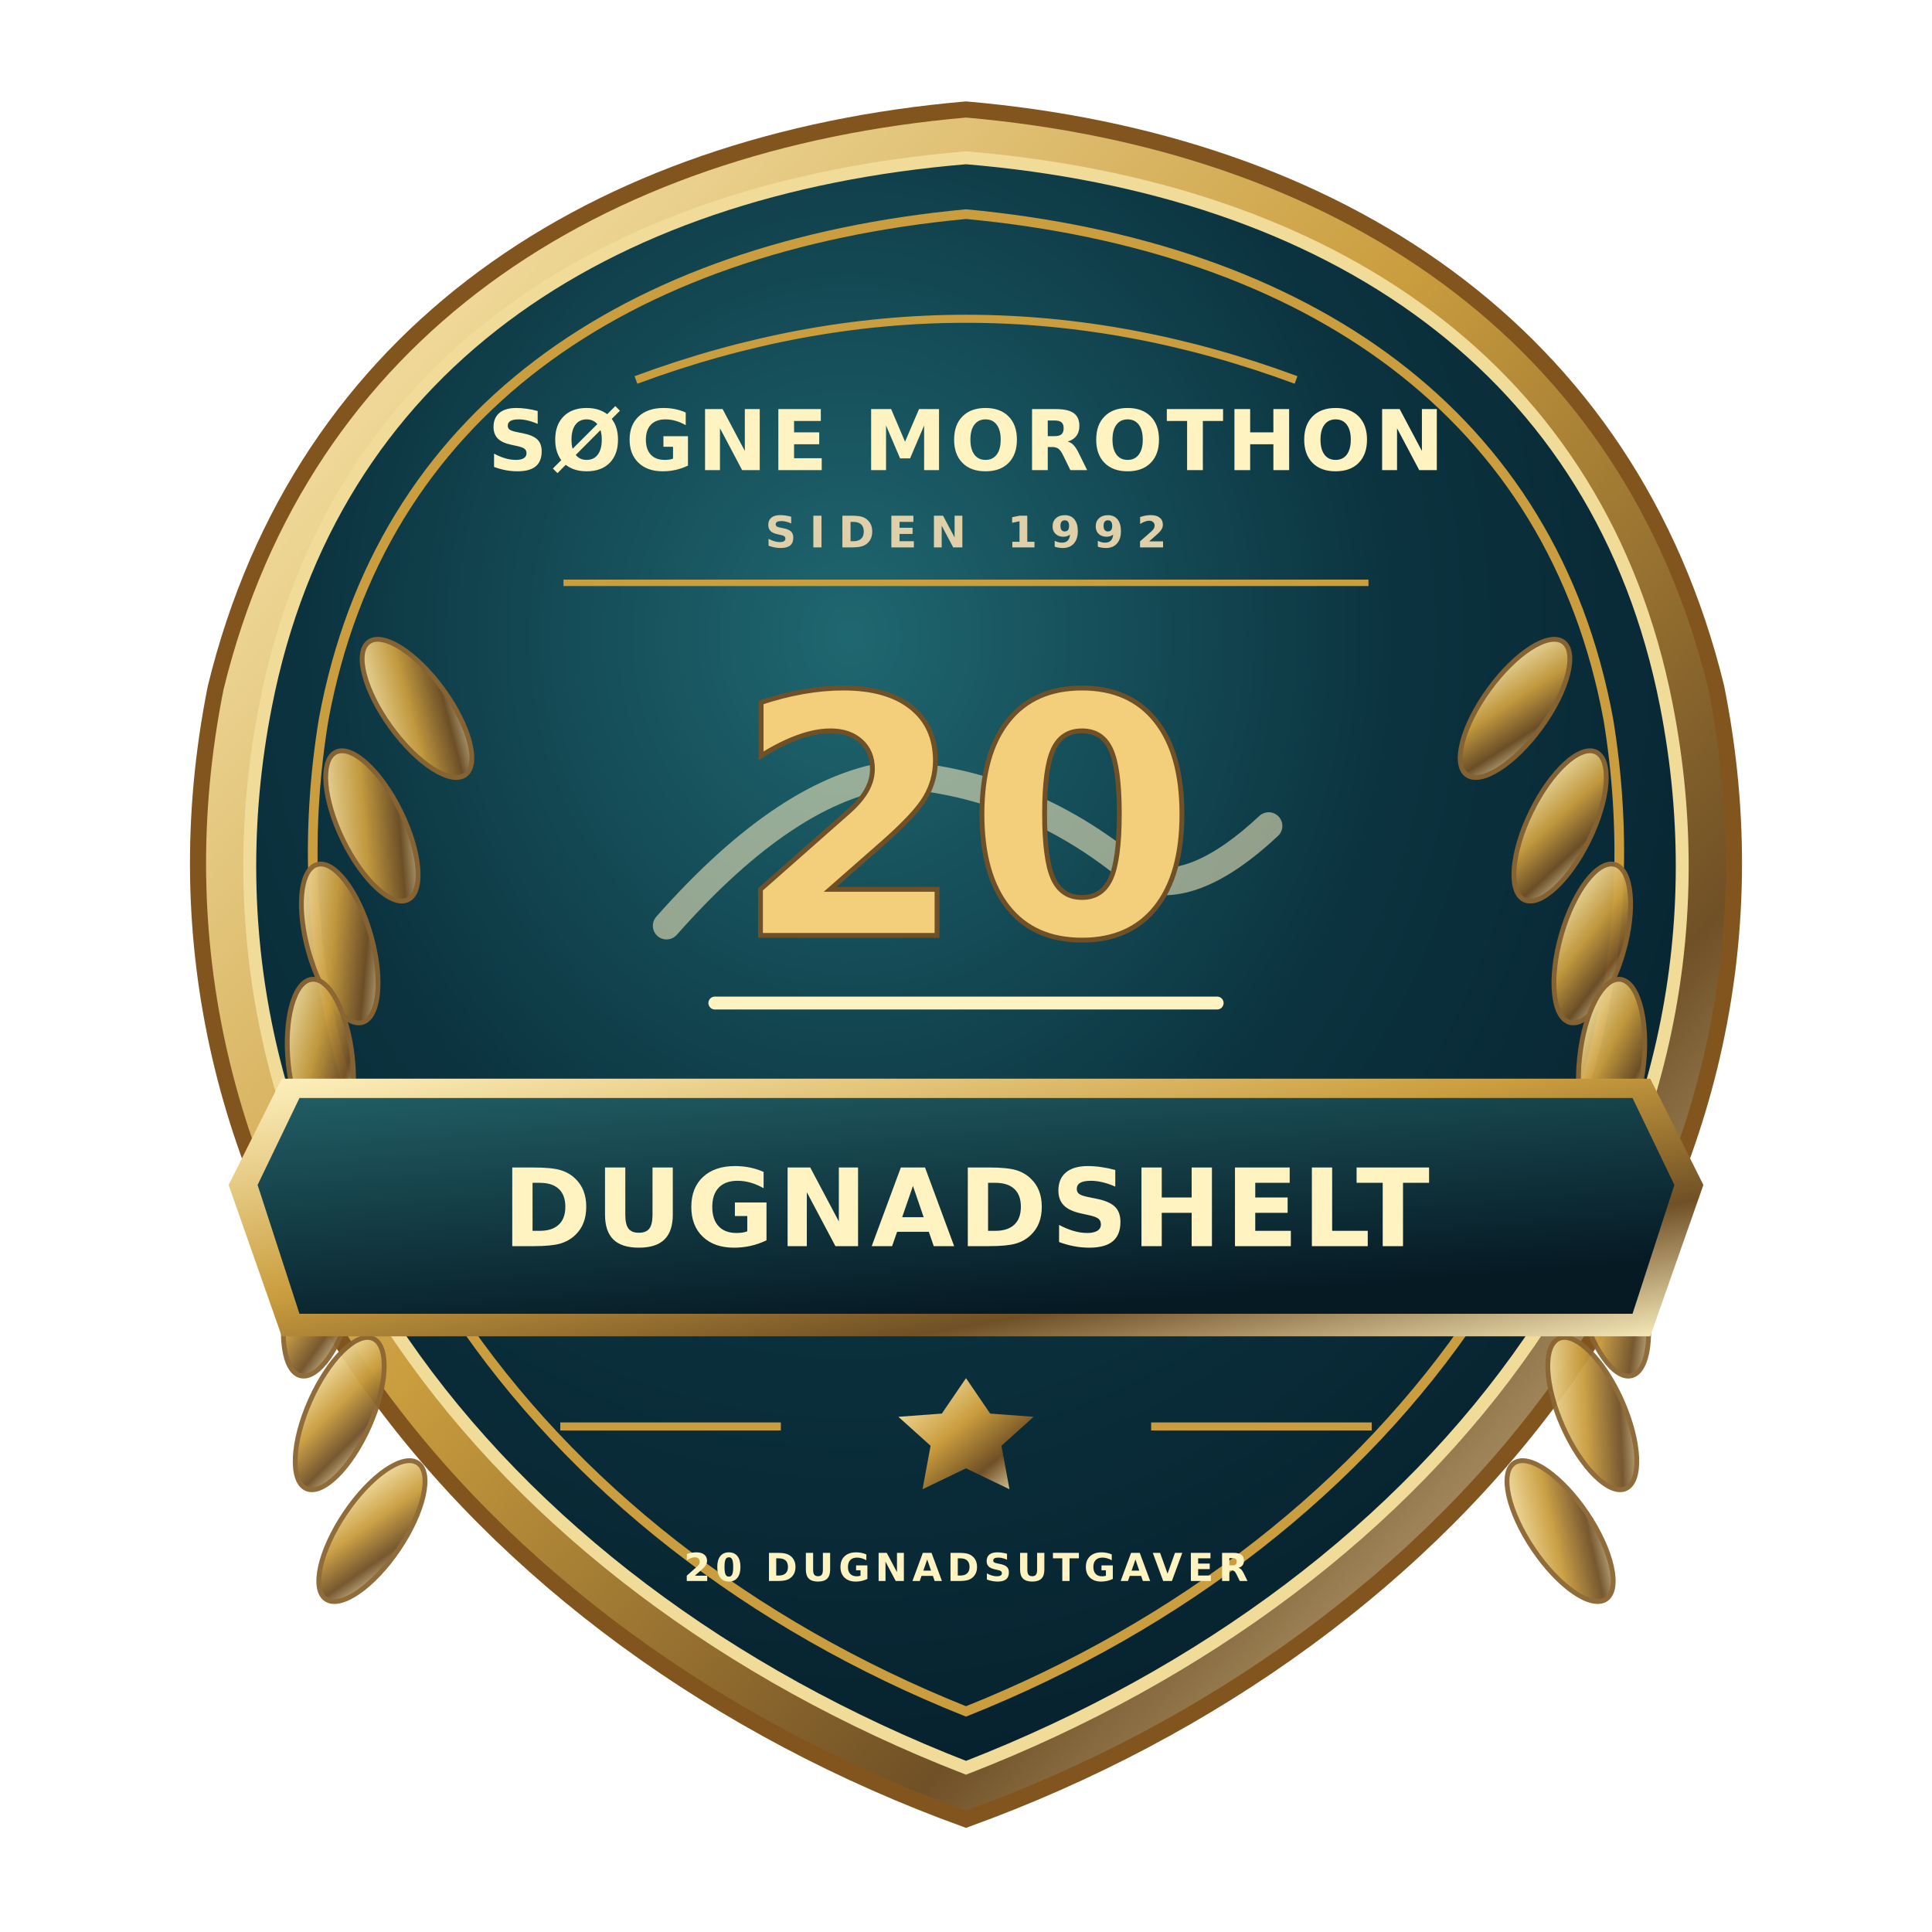
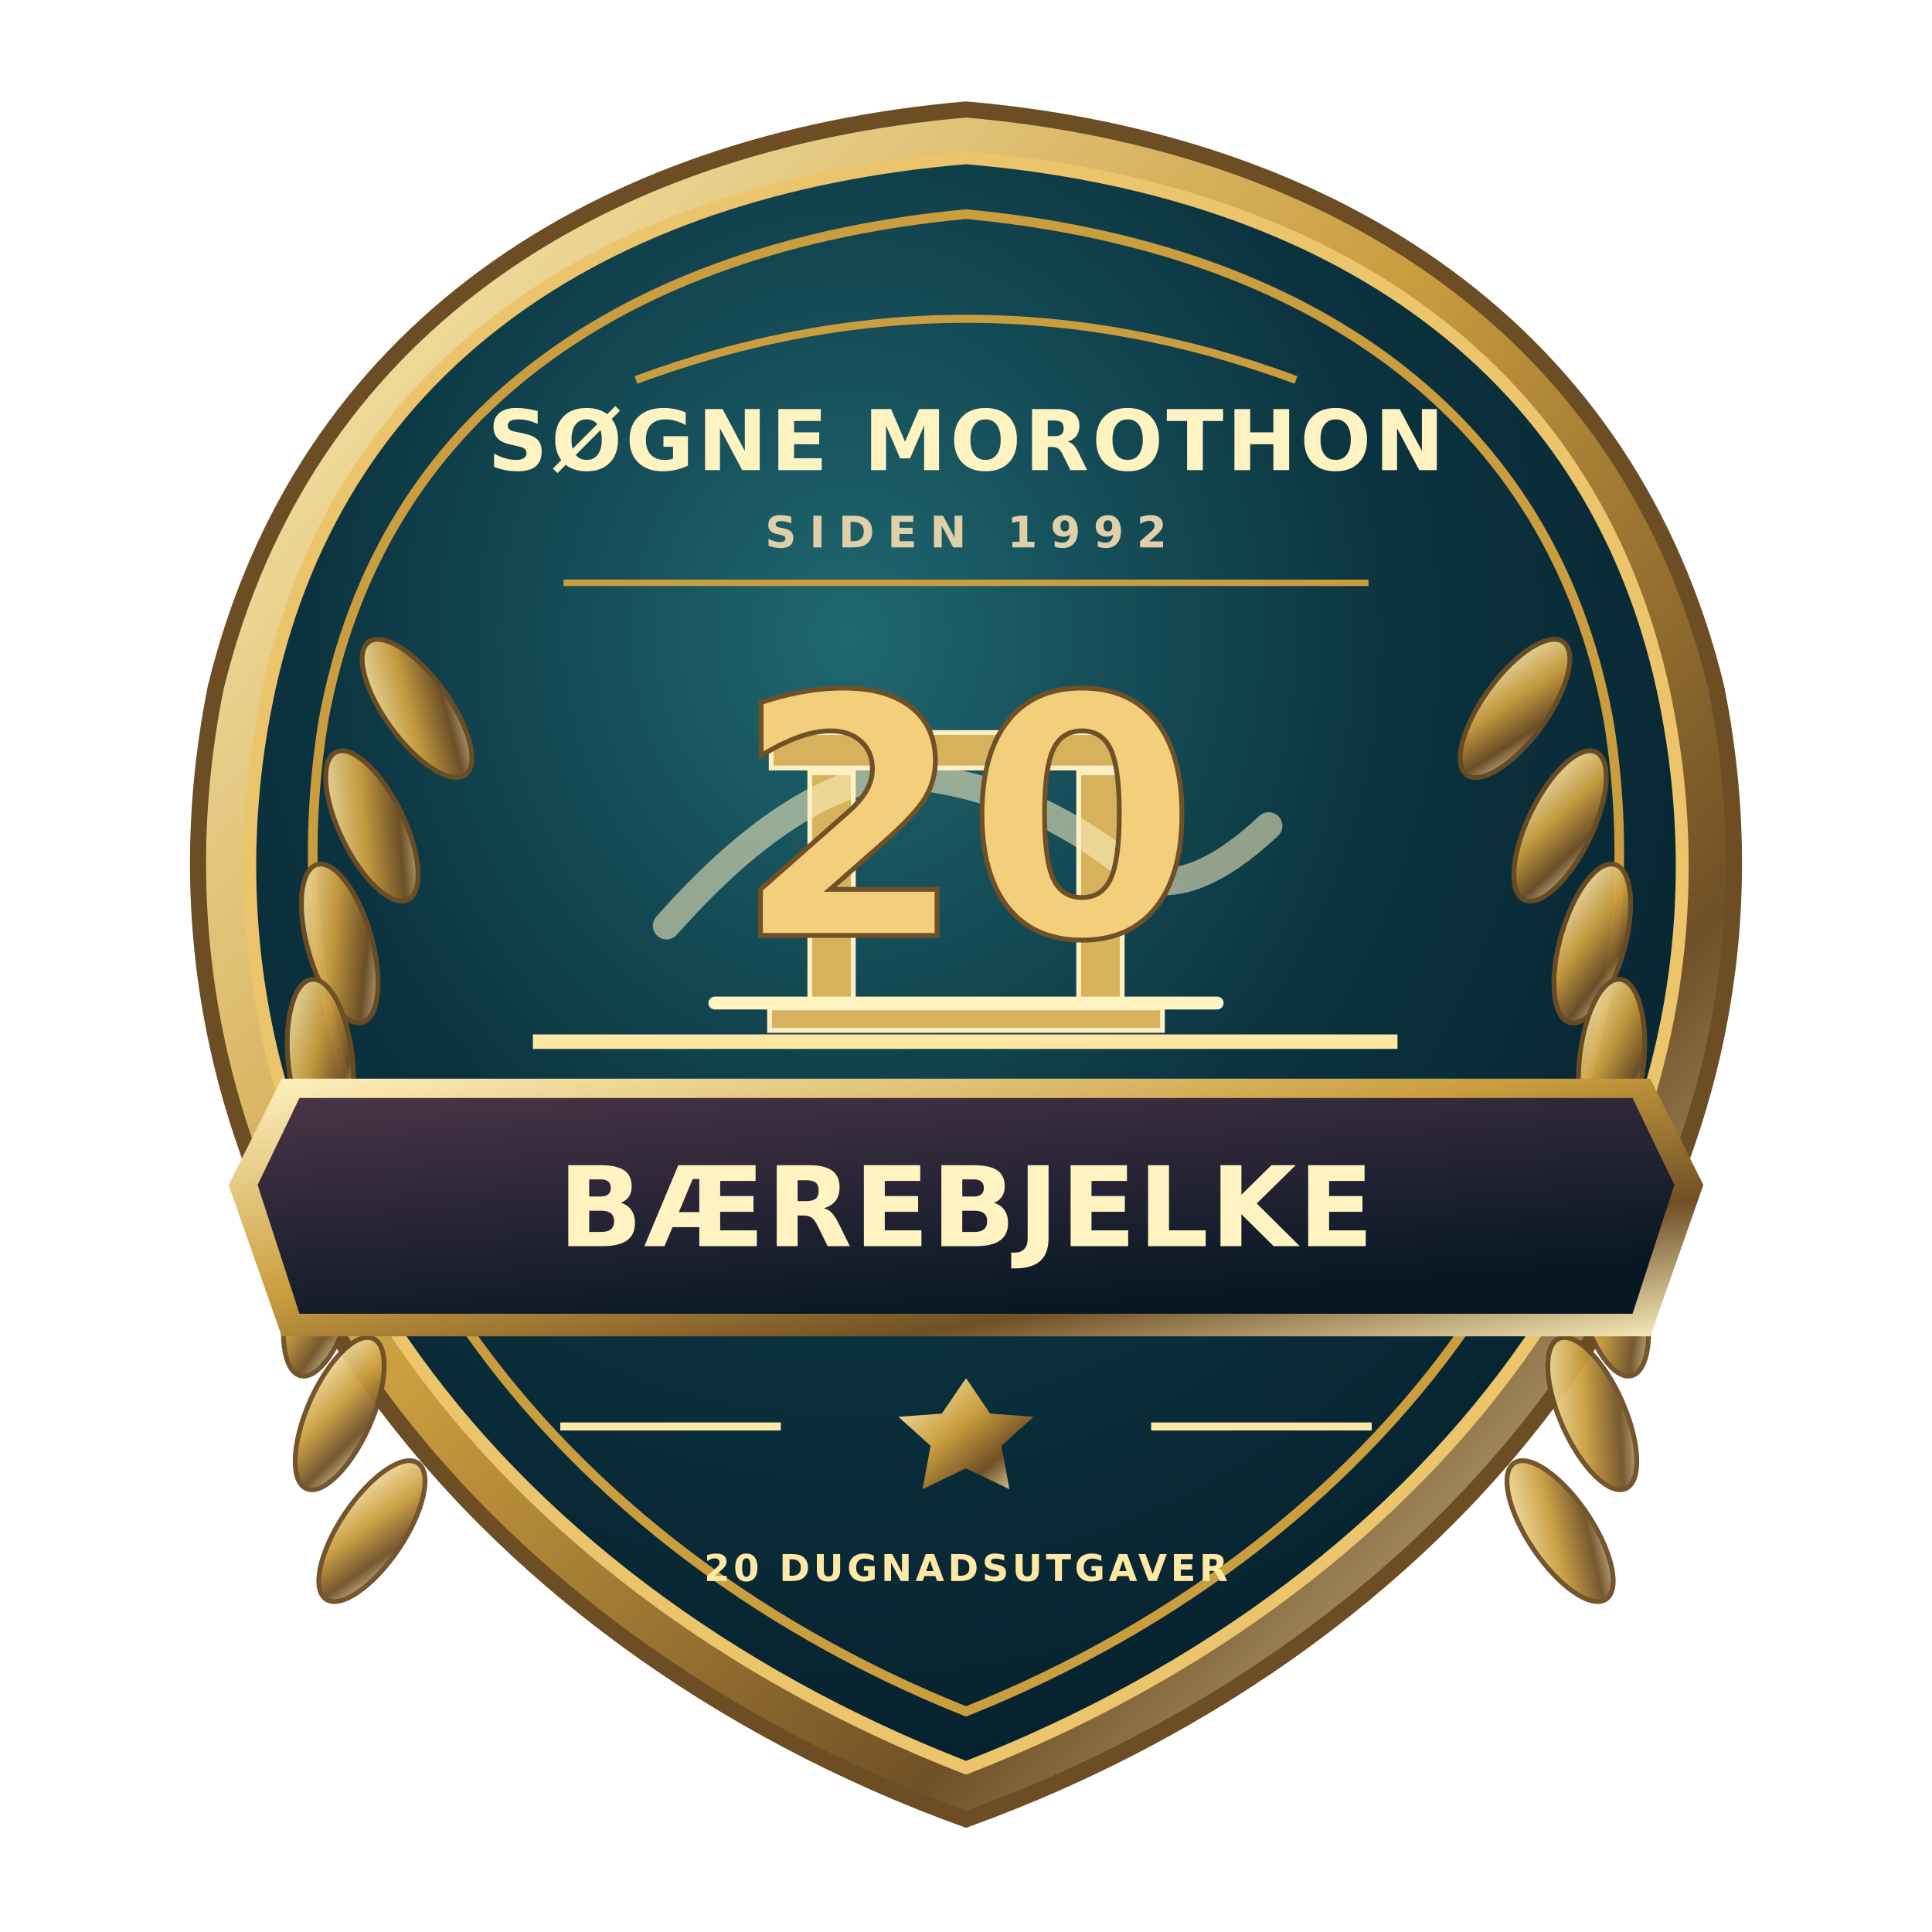
<svg xmlns="http://www.w3.org/2000/svg" width="2400" height="2400" viewBox="0 0 1200 1200">
  <defs>
    <linearGradient id="gold" x1="0" y1="0" x2="1" y2="1">
      <stop offset="0%" stop-color="#FFF3C2" />
      <stop offset="44%" stop-color="#CA9D3E" />
      <stop offset="73%" stop-color="#705026" />
      <stop offset="100%" stop-color="#FFF3C2" />
    </linearGradient>
    <radialGradient id="teal" cx="42%" cy="30%" r="82%">
      <stop offset="0%" stop-color="#1F6770" />
      <stop offset="46%" stop-color="#0B333F" />
      <stop offset="100%" stop-color="#051B28" />
    </radialGradient>
    <linearGradient id="ribbon" x1="0" y1="0" x2="0.5" y2="1">
-       <stop offset="0%" stop-color="#215D64" />
-       <stop offset="100%" stop-color="#061A24" />
+       <stop offset="0%" stop-color="#4A3347" />
+       <stop offset="100%" stop-color="#071724" />
    </linearGradient>
  </defs>
-   <path d="M600 68 C830 88 1012 206 1066 427 C1130 746 907 1019 600 1130 C293 1019 70 746 134 427 C188 206 370 88 600 68Z" fill="url(#gold)" stroke="#81551D" stroke-width="10" />
-   <path d="M600 98 C827 117 994 229 1035 438 C1092 728 896 983 600 1098 C304 983 108 728 165 438 C206 229 373 117 600 98Z" fill="url(#teal)" stroke="#F0DC98" stroke-width="8" />
+   <path d="M600 68 C830 88 1012 206 1066 427 C1130 746 907 1019 600 1130 C293 1019 70 746 134 427 C188 206 370 88 600 68Z" fill="url(#gold)" stroke="#6C4D24" stroke-width="10" />
+   <path d="M600 98 C827 117 994 229 1035 438 C1092 728 896 983 600 1098 C304 983 108 728 165 438 C206 229 373 117 600 98Z" fill="url(#teal)" stroke="#EBC46C" stroke-width="8" />
  <path d="M600 133 C812 153 964 257 999 447 C1043 716 868 956 600 1063 C332 956 157 716 201 447 C236 257 388 153 600 133Z" fill="none" stroke="#CA9D3E" stroke-width="6" />
-   <ellipse cx="259" cy="440" rx="20" ry="51" transform="rotate(-36 259 440)" fill="url(#gold)" stroke="#8A6531" stroke-width="3" opacity=".95" />
-   <ellipse cx="231" cy="513" rx="20" ry="51" transform="rotate(-26 231 513)" fill="url(#gold)" stroke="#8A6531" stroke-width="3" opacity=".95" />
-   <ellipse cx="211" cy="586" rx="20" ry="51" transform="rotate(-16 211 586)" fill="url(#gold)" stroke="#8A6531" stroke-width="3" opacity=".95" />
-   <ellipse cx="199" cy="659" rx="20" ry="51" transform="rotate(-6 199 659)" fill="url(#gold)" stroke="#8A6531" stroke-width="3" opacity=".95" />
-   <ellipse cx="195" cy="732" rx="20" ry="51" transform="rotate(4 195 732)" fill="url(#gold)" stroke="#8A6531" stroke-width="3" opacity=".95" />
-   <ellipse cx="199" cy="805" rx="20" ry="51" transform="rotate(14 199 805)" fill="url(#gold)" stroke="#8A6531" stroke-width="3" opacity=".95" />
-   <ellipse cx="211" cy="878" rx="20" ry="51" transform="rotate(24 211 878)" fill="url(#gold)" stroke="#8A6531" stroke-width="3" opacity=".95" />
-   <ellipse cx="231" cy="951" rx="20" ry="51" transform="rotate(34 231 951)" fill="url(#gold)" stroke="#8A6531" stroke-width="3" opacity=".95" />
-   <ellipse cx="941" cy="440" rx="20" ry="51" transform="rotate(36 941 440)" fill="url(#gold)" stroke="#8A6531" stroke-width="3" opacity=".95" />
-   <ellipse cx="969" cy="513" rx="20" ry="51" transform="rotate(26 969 513)" fill="url(#gold)" stroke="#8A6531" stroke-width="3" opacity=".95" />
-   <ellipse cx="989" cy="586" rx="20" ry="51" transform="rotate(16 989 586)" fill="url(#gold)" stroke="#8A6531" stroke-width="3" opacity=".95" />
-   <ellipse cx="1001" cy="659" rx="20" ry="51" transform="rotate(6 1001 659)" fill="url(#gold)" stroke="#8A6531" stroke-width="3" opacity=".95" />
-   <ellipse cx="1005" cy="732" rx="20" ry="51" transform="rotate(-4 1005 732)" fill="url(#gold)" stroke="#8A6531" stroke-width="3" opacity=".95" />
-   <ellipse cx="1001" cy="805" rx="20" ry="51" transform="rotate(-14 1001 805)" fill="url(#gold)" stroke="#8A6531" stroke-width="3" opacity=".95" />
-   <ellipse cx="989" cy="878" rx="20" ry="51" transform="rotate(-24 989 878)" fill="url(#gold)" stroke="#8A6531" stroke-width="3" opacity=".95" />
-   <ellipse cx="969" cy="951" rx="20" ry="51" transform="rotate(-34 969 951)" fill="url(#gold)" stroke="#8A6531" stroke-width="3" opacity=".95" />
+   <ellipse cx="259" cy="440" rx="20" ry="51" transform="rotate(-36 259 440)" fill="url(#gold)" stroke="#6C4D24" stroke-width="3" opacity=".95" />
+   <ellipse cx="231" cy="513" rx="20" ry="51" transform="rotate(-26 231 513)" fill="url(#gold)" stroke="#6C4D24" stroke-width="3" opacity=".95" />
+   <ellipse cx="211" cy="586" rx="20" ry="51" transform="rotate(-16 211 586)" fill="url(#gold)" stroke="#6C4D24" stroke-width="3" opacity=".95" />
+   <ellipse cx="199" cy="659" rx="20" ry="51" transform="rotate(-6 199 659)" fill="url(#gold)" stroke="#6C4D24" stroke-width="3" opacity=".95" />
+   <ellipse cx="195" cy="732" rx="20" ry="51" transform="rotate(4 195 732)" fill="url(#gold)" stroke="#6C4D24" stroke-width="3" opacity=".95" />
+   <ellipse cx="199" cy="805" rx="20" ry="51" transform="rotate(14 199 805)" fill="url(#gold)" stroke="#6C4D24" stroke-width="3" opacity=".95" />
+   <ellipse cx="211" cy="878" rx="20" ry="51" transform="rotate(24 211 878)" fill="url(#gold)" stroke="#6C4D24" stroke-width="3" opacity=".95" />
+   <ellipse cx="231" cy="951" rx="20" ry="51" transform="rotate(34 231 951)" fill="url(#gold)" stroke="#6C4D24" stroke-width="3" opacity=".95" />
+   <ellipse cx="941" cy="440" rx="20" ry="51" transform="rotate(36 941 440)" fill="url(#gold)" stroke="#6C4D24" stroke-width="3" opacity=".95" />
+   <ellipse cx="969" cy="513" rx="20" ry="51" transform="rotate(26 969 513)" fill="url(#gold)" stroke="#6C4D24" stroke-width="3" opacity=".95" />
+   <ellipse cx="989" cy="586" rx="20" ry="51" transform="rotate(16 989 586)" fill="url(#gold)" stroke="#6C4D24" stroke-width="3" opacity=".95" />
+   <ellipse cx="1001" cy="659" rx="20" ry="51" transform="rotate(6 1001 659)" fill="url(#gold)" stroke="#6C4D24" stroke-width="3" opacity=".95" />
+   <ellipse cx="1005" cy="732" rx="20" ry="51" transform="rotate(-4 1005 732)" fill="url(#gold)" stroke="#6C4D24" stroke-width="3" opacity=".95" />
+   <ellipse cx="1001" cy="805" rx="20" ry="51" transform="rotate(-14 1001 805)" fill="url(#gold)" stroke="#6C4D24" stroke-width="3" opacity=".95" />
+   <ellipse cx="989" cy="878" rx="20" ry="51" transform="rotate(-24 989 878)" fill="url(#gold)" stroke="#6C4D24" stroke-width="3" opacity=".95" />
+   <ellipse cx="969" cy="951" rx="20" ry="51" transform="rotate(-34 969 951)" fill="url(#gold)" stroke="#6C4D24" stroke-width="3" opacity=".95" />
  <path d="M395 236 Q600 160 805 236" stroke="#CA9D3E" stroke-width="5" fill="none" />
  <text x="600" y="292" text-anchor="middle" font-family="DejaVu Sans" font-size="52" font-weight="900" letter-spacing="2" fill="#FFF3C2">SØGNE MOROTHON</text>
  <text x="600" y="340" text-anchor="middle" font-family="DejaVu Sans" font-size="27" font-weight="bold" letter-spacing="8" fill="#E0D0AA">SIDEN 1992</text>
  <path d="M350 362 H850" stroke="#CA9D3E" stroke-width="4" />
+   <path d="M479 455 H721 V477 H479 Z M503 480 H530 V623 H503Z M670 480 H697 V623 H670Z M478 626 H722 V640 H478Z" fill="#D6B25C" stroke="#FFEFC3" stroke-width="3" />
  <g transform="translate(600 505)">
    <path d="M-186 70 Q-110 -16 -44 -24 Q41 -18 108 40 Q141 52 188 8" fill="none" stroke="#FFF3C2" stroke-width="17" stroke-linecap="round" opacity=".55" />
    <text x="0" y="76" text-anchor="middle" font-family="DejaVu Sans" font-size="207" font-weight="900" fill="#F3CF7B" stroke="#705026" stroke-width="3">20</text>
    <path d="M-156 118 H156" stroke="#FFF3C2" stroke-width="8" stroke-linecap="round" />
  </g>
+   <path d="M331 647 H868" stroke="#FFE8A6" stroke-width="9" />
  <path d="M175 670 L1025 670 L1058 736 L1025 830 L175 830 L142 736Z" fill="url(#gold)" />
  <path d="M186 682 L1014 682 L1040 736 L1014 816 L186 816 L160 736Z" fill="url(#ribbon)" />
-   <text x="600" y="774" text-anchor="middle" font-family="DejaVu Sans" font-size="67" font-weight="900" letter-spacing="2" fill="#FFF3C2">DUGNADSHELT</text>
-   <path d="M348 886 H485 M715 886 H852" stroke="#CA9D3E" stroke-width="5" />
+   <text x="600" y="774" text-anchor="middle" font-family="DejaVu Sans" font-size="69" font-weight="900" letter-spacing="1" fill="#FFF3C2">BÆREBJELKE</text>
+   <path d="M348 886 H485 M715 886 H852" stroke="#FFE8A6" stroke-width="5" />
  <polygon points="600,856 615,878 642,880 622,898 627,925 600,912 573,925 578,898 558,880 585,878" fill="url(#gold)" />
-   <text x="600" y="982" text-anchor="middle" font-family="DejaVu Sans" font-size="24" letter-spacing="3" font-weight="bold" fill="#FFF3C2">20 DUGNADSUTGAVER</text>
+   <text x="600" y="982" text-anchor="middle" font-family="DejaVu Sans" font-size="23" letter-spacing="2.2" font-weight="bold" fill="#FFE8A6">20 DUGNADSUTGAVER</text>
</svg>
